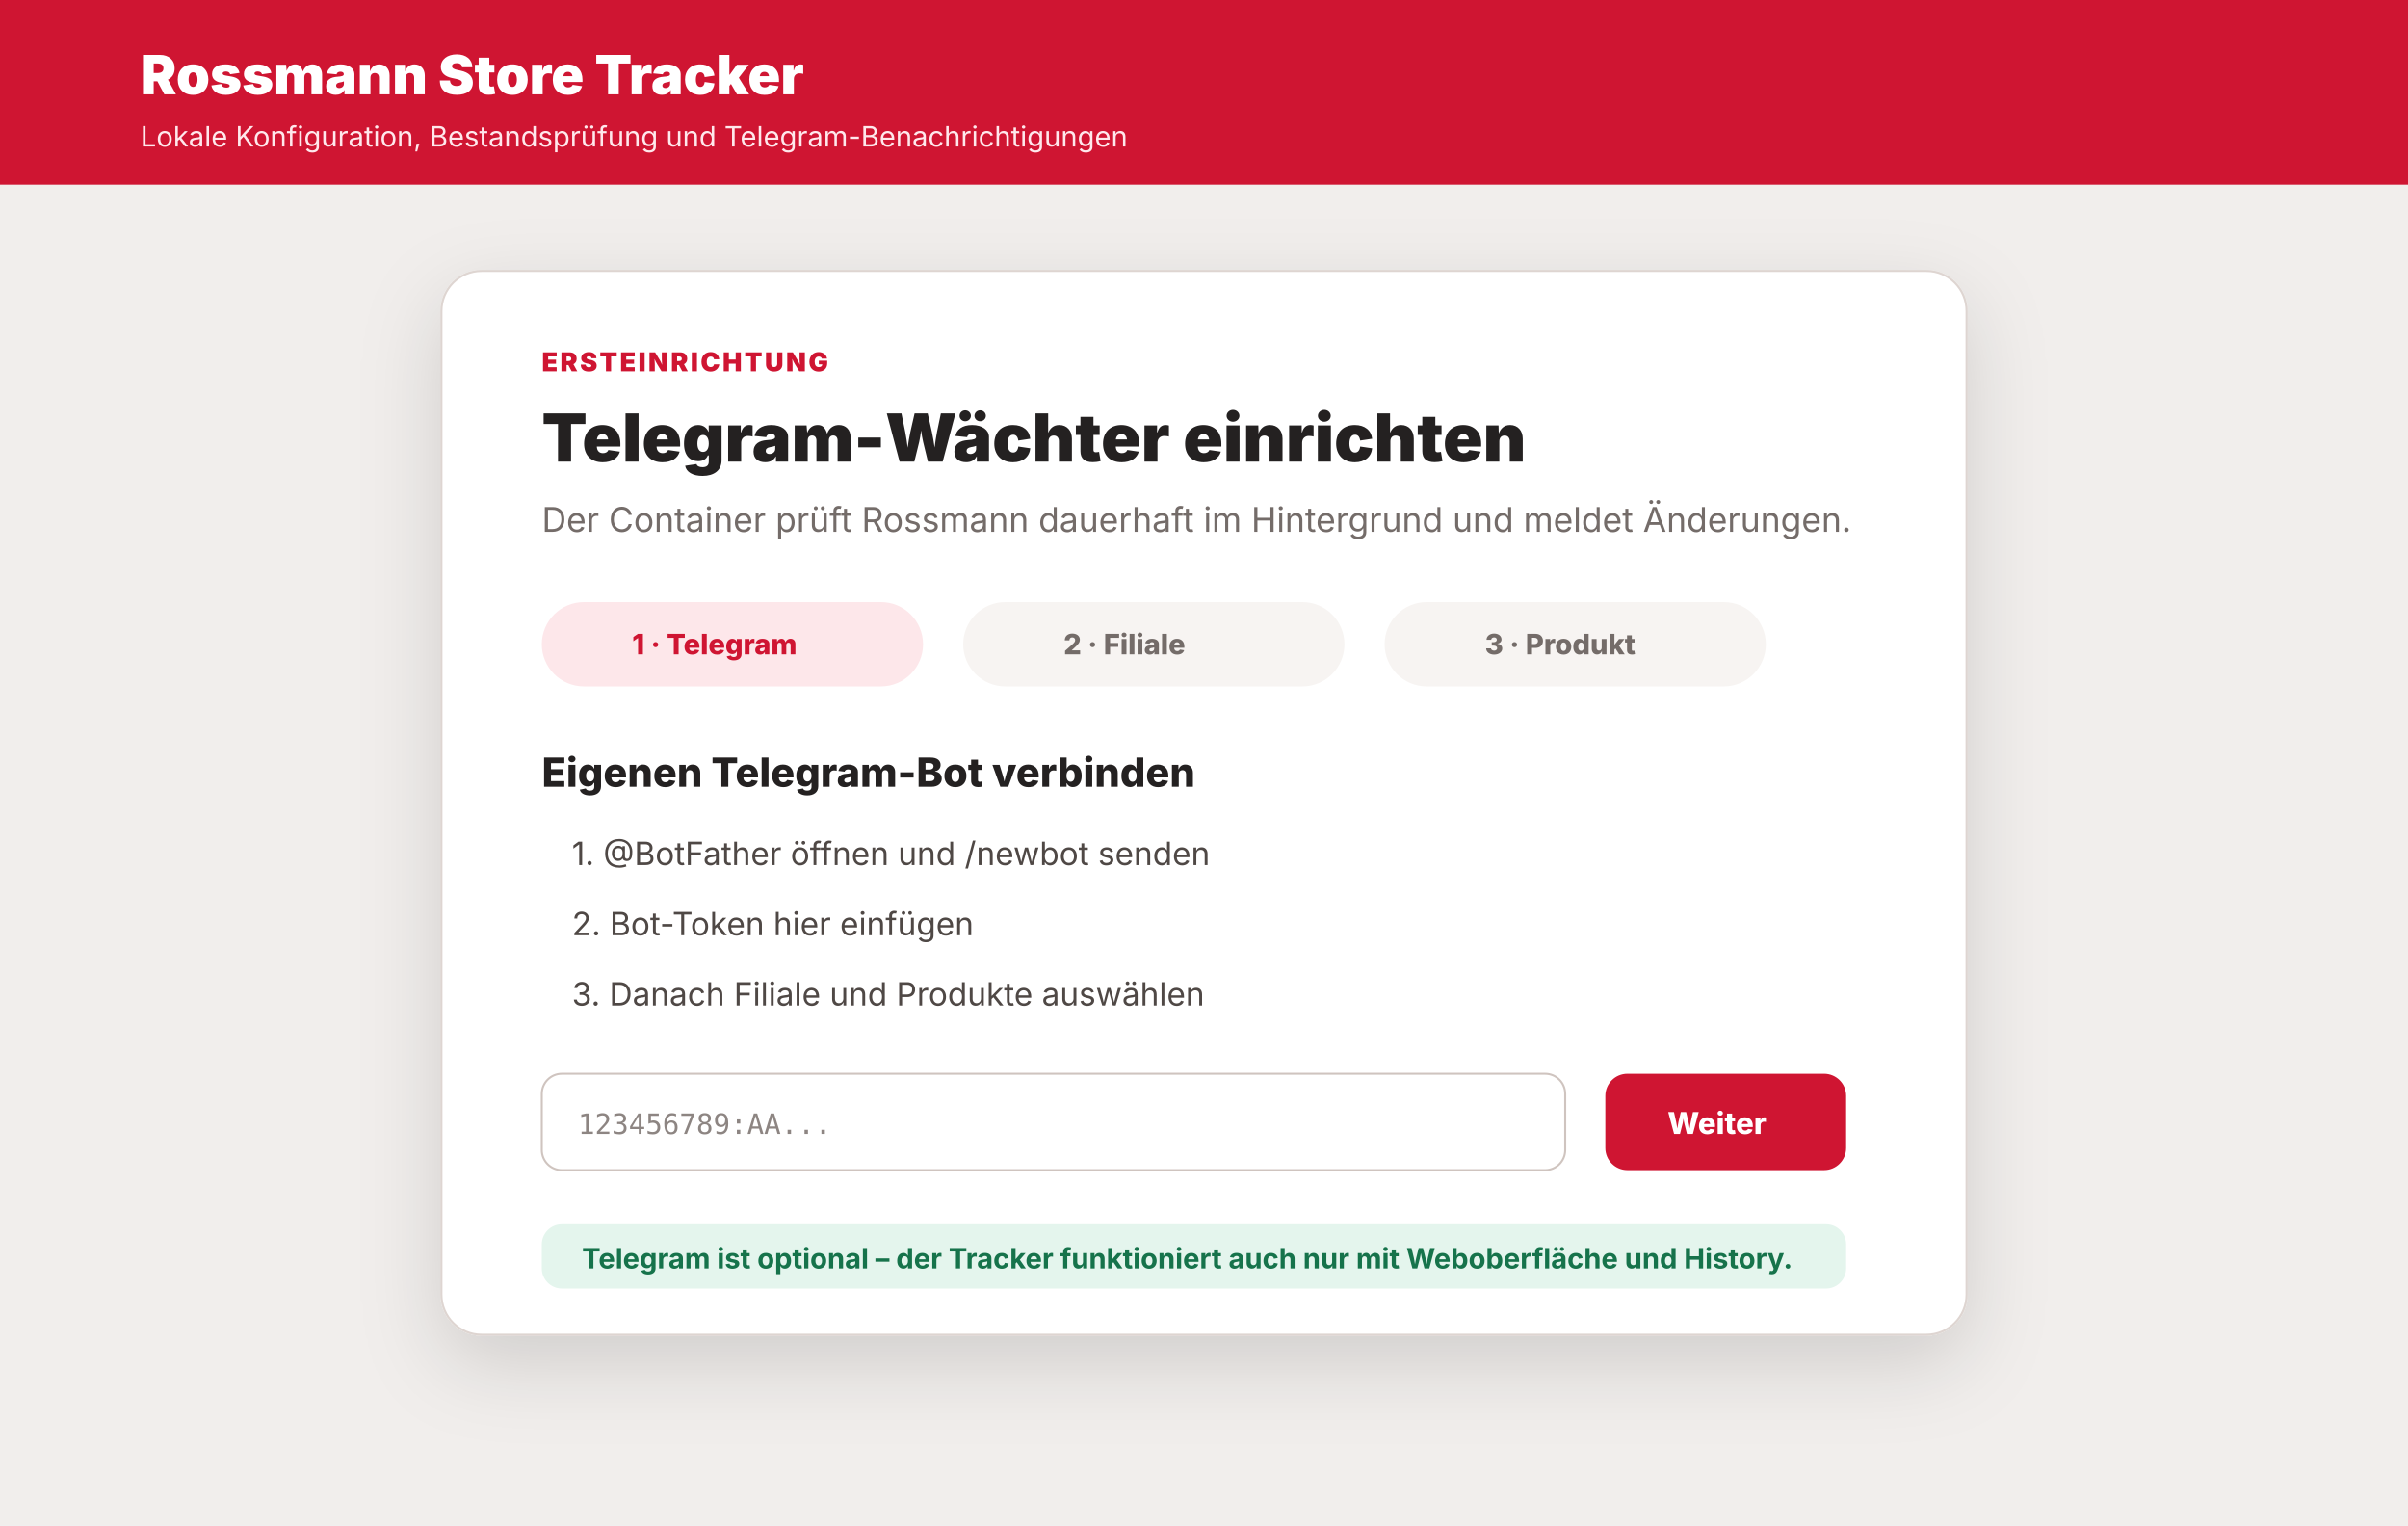
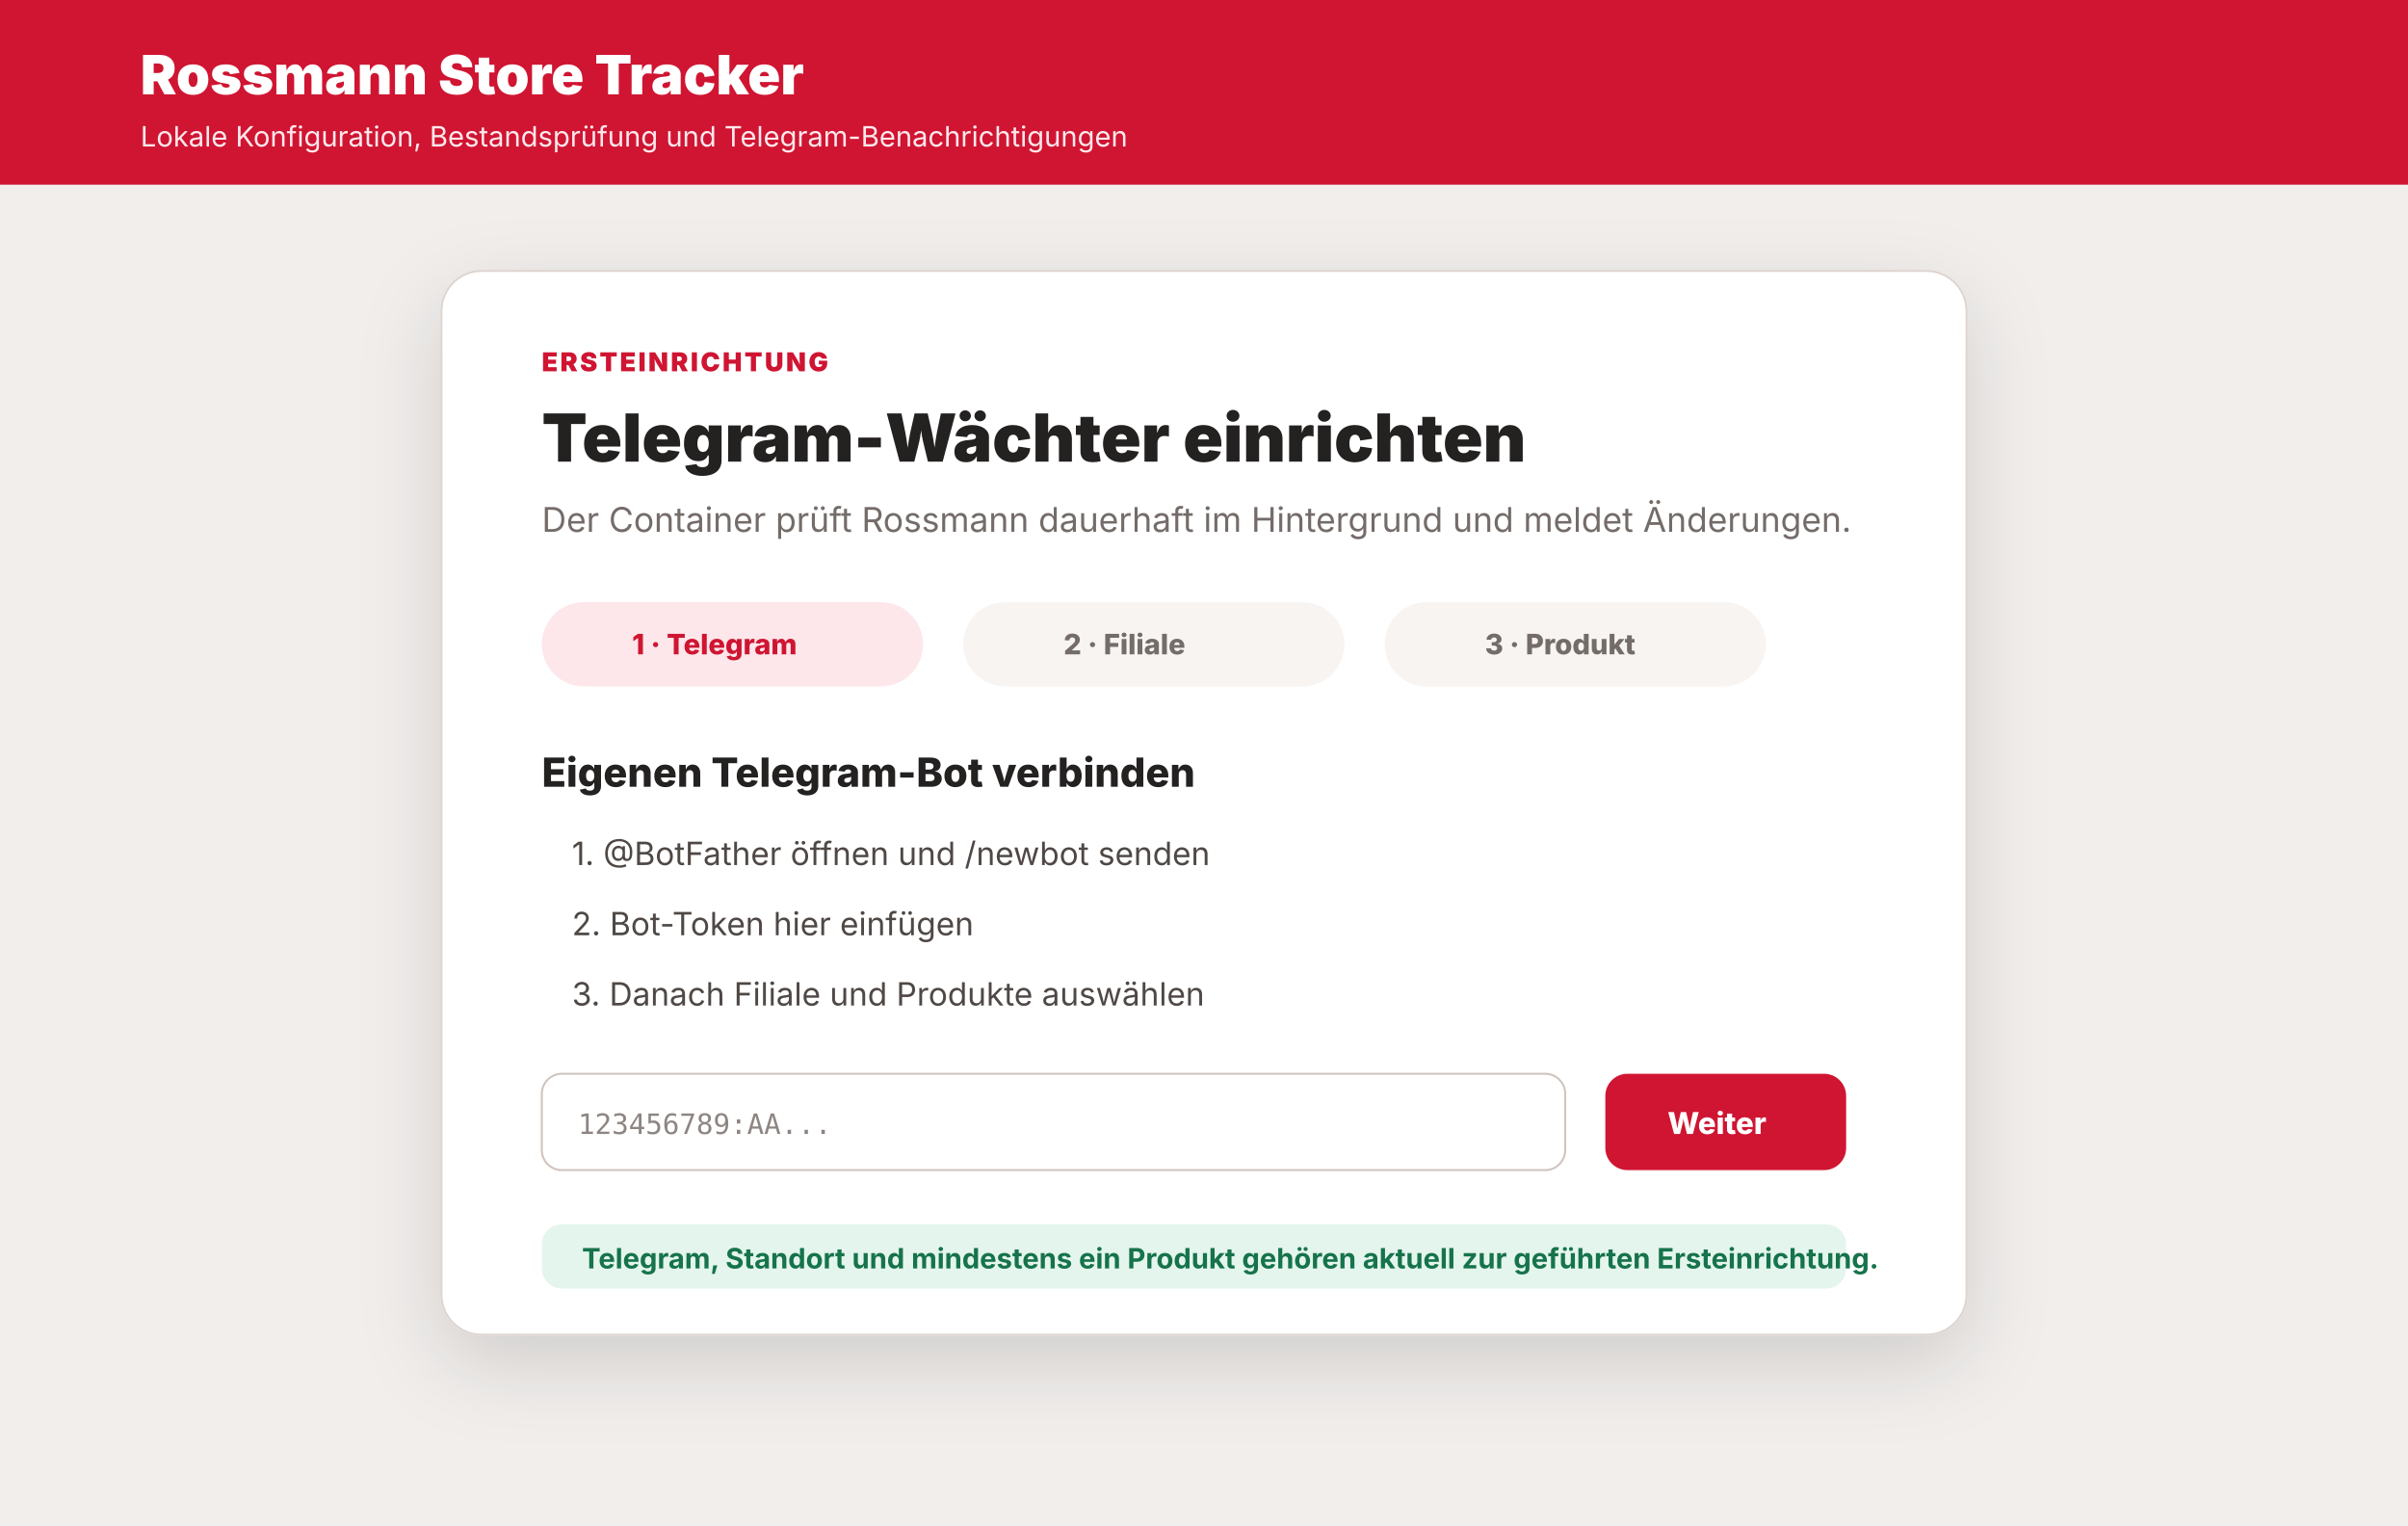
<svg xmlns="http://www.w3.org/2000/svg" width="1200" height="760" viewBox="0 0 1200 760" role="img" aria-labelledby="title desc">
  <defs>
    <filter id="shadow" x="-20%" y="-20%" width="140%" height="140%">
      <feDropShadow dx="0" dy="14" stdDeviation="20" flood-opacity=".14" />
    </filter>
  </defs>
  <rect width="1200" height="760" fill="#f1eeec" />
  <rect x="0" y="0" width="1200" height="92" fill="#cf1532" />
  <text x="70" y="47" font-family="system-ui,-apple-system,Segoe UI,sans-serif" font-size="27" font-weight="850" fill="#fff">Rossmann Store Tracker</text>
  <text x="70" y="73" font-family="system-ui,-apple-system,Segoe UI,sans-serif" font-size="14" fill="#ffe8ec">Lokale Konfiguration, Bestandsprüfung und Telegram-Benachrichtigungen</text>
  <rect x="220" y="135" width="760" height="530" rx="20" fill="#fff" stroke="#ded5d1" filter="url(#shadow)" />
  <text x="270" y="185" font-family="system-ui,-apple-system,Segoe UI,sans-serif" font-size="13" font-weight="850" fill="#cf1532" letter-spacing="1.2">ERSTEINRICHTUNG</text>
  <text x="270" y="230" font-family="system-ui,-apple-system,Segoe UI,sans-serif" font-size="33" font-weight="850" fill="#242121">Telegram-Wächter einrichten</text>
  <text x="270" y="265" font-family="system-ui,-apple-system,Segoe UI,sans-serif" font-size="17" fill="#746c69">Der Container prüft Rossmann dauerhaft im Hintergrund und meldet Änderungen.</text>
  <rect x="270" y="300" width="190" height="42" rx="21" fill="#fde7ea" />
  <text x="315" y="326" font-family="system-ui,-apple-system,Segoe UI,sans-serif" font-size="14" font-weight="800" fill="#cf1532">1 · Telegram</text>
  <rect x="480" y="300" width="190" height="42" rx="21" fill="#f7f4f2" />
  <text x="530" y="326" font-family="system-ui,-apple-system,Segoe UI,sans-serif" font-size="14" font-weight="800" fill="#746c69">2 · Filiale</text>
  <rect x="690" y="300" width="190" height="42" rx="21" fill="#f7f4f2" />
  <text x="740" y="326" font-family="system-ui,-apple-system,Segoe UI,sans-serif" font-size="14" font-weight="800" fill="#746c69">3 · Produkt</text>
  <text x="270" y="392" font-family="system-ui,-apple-system,Segoe UI,sans-serif" font-size="20" font-weight="800" fill="#242121">Eigenen Telegram-Bot verbinden</text>
  <text x="285" y="431" font-family="system-ui,-apple-system,Segoe UI,sans-serif" font-size="16" fill="#4f4845">1. @BotFather öffnen und /newbot senden</text>
  <text x="285" y="466" font-family="system-ui,-apple-system,Segoe UI,sans-serif" font-size="16" fill="#4f4845">2. Bot-Token hier einfügen</text>
  <text x="285" y="501" font-family="system-ui,-apple-system,Segoe UI,sans-serif" font-size="16" fill="#4f4845">3. Danach Filiale und Produkte auswählen</text>
  <rect x="270" y="535" width="510" height="48" rx="10" fill="#fff" stroke="#cfc4bf" />
  <text x="288" y="565" font-family="ui-monospace,SFMono-Regular,Menlo,monospace" font-size="14" fill="#8d8582">123456789:AA...</text>
  <rect x="800" y="535" width="120" height="48" rx="11" fill="#cf1532" />
  <text x="831" y="565" font-family="system-ui,-apple-system,Segoe UI,sans-serif" font-size="15" font-weight="800" fill="#fff">Weiter</text>
  <rect x="270" y="610" width="650" height="32" rx="10" fill="#e4f5ed" />
-   <text x="290" y="632" font-family="system-ui,-apple-system,Segoe UI,sans-serif" font-size="14" font-weight="750" fill="#16734b">Telegram ist optional – der Tracker funktioniert auch nur mit Weboberfläche und History.</text>
+   <text x="290" y="632" font-family="system-ui,-apple-system,Segoe UI,sans-serif" font-size="14" font-weight="750" fill="#16734b">Telegram, Standort und mindestens ein Produkt gehören aktuell zur geführten Ersteinrichtung.</text>
</svg>
